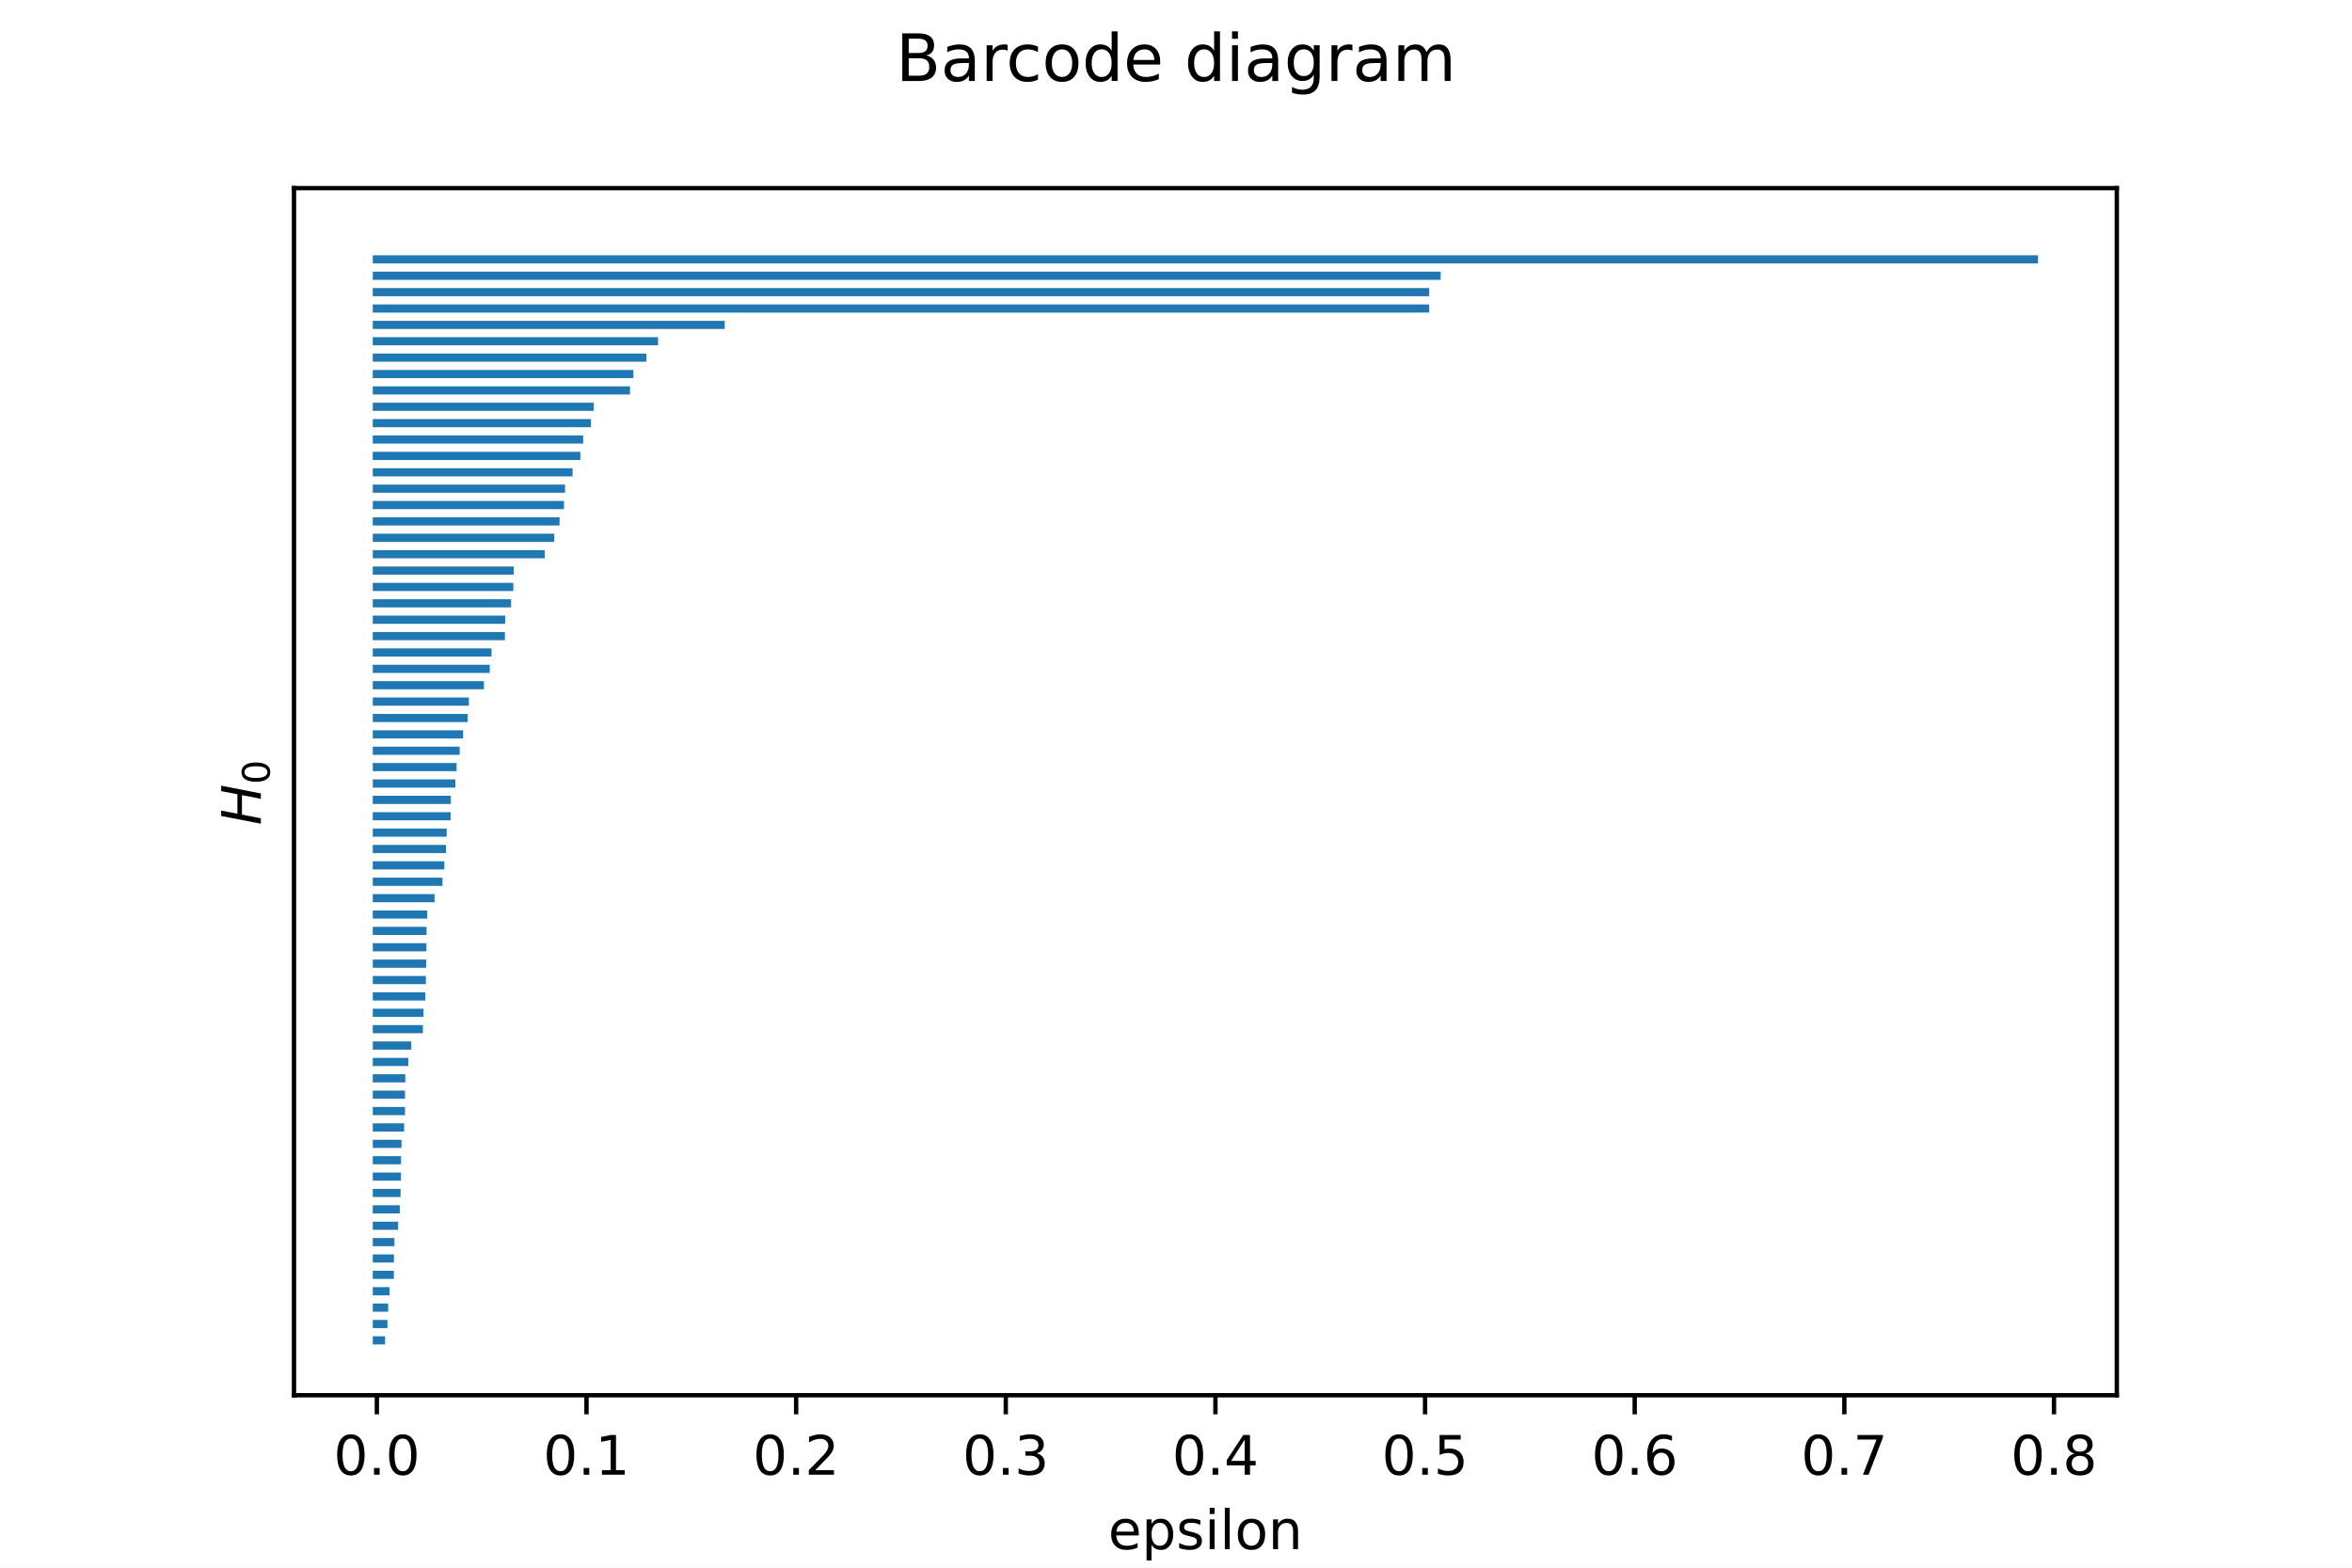
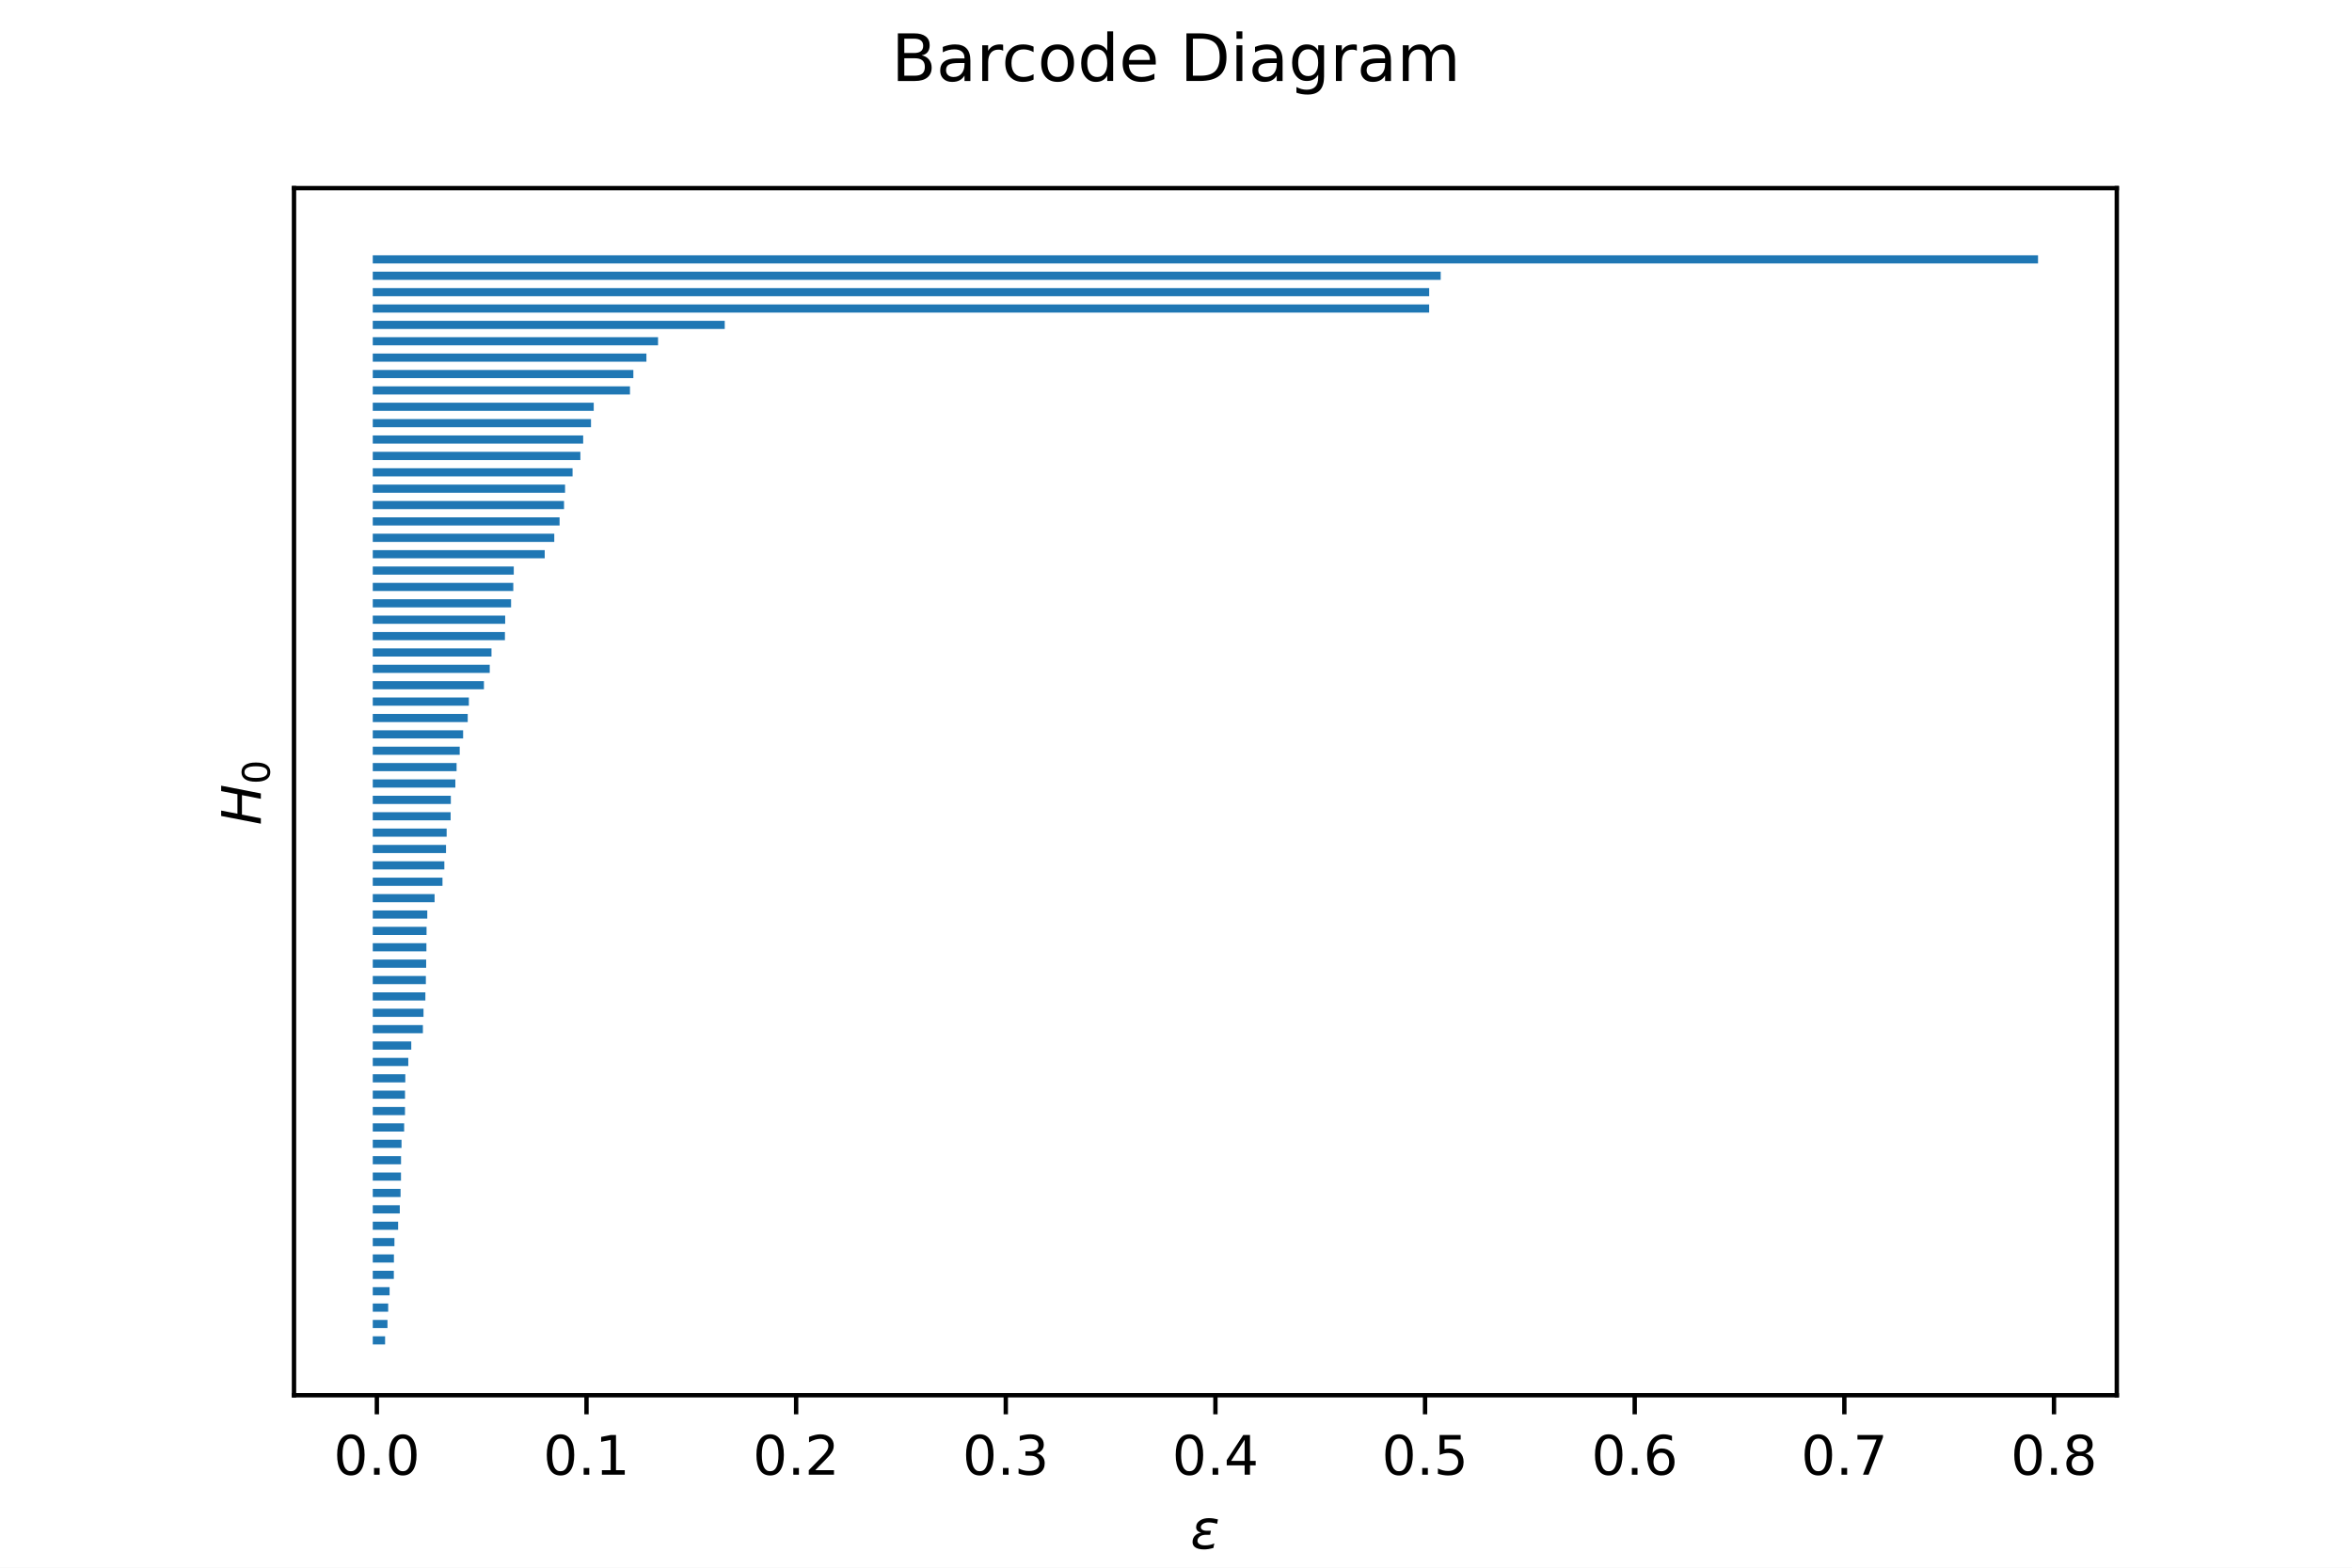
<svg xmlns="http://www.w3.org/2000/svg" xmlns:xlink="http://www.w3.org/1999/xlink" height="230.4pt" stroke-linejoin="round" viewBox="0 0 345.6 230.4" width="345.6pt">
  <defs stroke-linejoin="round">
    <clipPath id="a" stroke-linejoin="round">
      <path d="m54 34.56h334.8v221.76h-334.8z" />
    </clipPath>
    <path id="b" d="m0 0v3.5" stroke="#000" stroke-linejoin="round" stroke-width=".8" />
    <path id="c" d="m31.781 66.406q-7.609 0-11.453-7.5-3.828-7.484-3.828-22.531 0-14.984 3.828-22.484 3.844-7.5 11.453-7.5 7.672 0 11.5 7.5 3.844 7.5 3.844 22.484 0 15.047-3.844 22.531-3.828 7.5-11.5 7.5zm0 7.812q12.266 0 18.734-9.703 6.469-9.688 6.469-28.141 0-18.406-6.469-28.109-6.469-9.688-18.734-9.688-12.25 0-18.719 9.688-6.469 9.703-6.469 28.109 0 18.453 6.469 28.141 6.469 9.703 18.719 9.703z" stroke-linejoin="round" />
    <path id="d" d="m10.688 12.406h10.312v-12.406h-10.312z" stroke-linejoin="round" />
-     <path id="e" d="m56.203 29.594v-4.391h-41.312q.594-9.281 5.594-14.141 5-4.859 13.938-4.859 5.172 0 10.031 1.266 4.859 1.266 9.656 3.812v-8.5q-4.844-2.047-9.922-3.125-5.078-1.078-10.297-1.078-13.094 0-20.734 7.609-7.641 7.625-7.641 20.625 0 13.422 7.25 21.297 7.25 7.891 19.562 7.891 11.031 0 17.453-7.109 6.422-7.094 6.422-19.297zm-8.984 2.641q-.094 7.359-4.125 11.75-4.031 4.406-10.672 4.406-7.516 0-12.031-4.25-4.516-4.25-5.203-11.969z" stroke-linejoin="round" />
-     <path id="f" d="m9.422 54.688h8.984v-54.688h-8.984zm0 21.297h8.984v-11.391h-8.984z" stroke-linejoin="round" />
-     <path id="g" d="m30.609 48.391q-7.219 0-11.422-5.641-4.203-5.641-4.203-15.453 0-9.812 4.172-15.453 4.188-5.641 11.453-5.641 7.188 0 11.375 5.656 4.203 5.672 4.203 15.438 0 9.719-4.203 15.406-4.188 5.688-11.375 5.688zm0 7.609q11.719 0 18.406-7.625 6.703-7.609 6.703-21.078 0-13.422-6.703-21.078-6.688-7.641-18.406-7.641-11.766 0-18.438 7.641-6.656 7.656-6.656 21.078 0 13.469 6.656 21.078 6.672 7.625 18.438 7.625z" stroke-linejoin="round" />
-     <path id="h" d="m34.281 27.484q-10.891 0-15.094-2.484-4.203-2.484-4.203-8.5 0-4.781 3.156-7.594 3.156-2.797 8.562-2.797 7.484 0 12 5.297 4.516 5.297 4.516 14.078v2zm17.922 3.719v-31.203h-8.984v8.297q-3.078-4.969-7.672-7.344-4.594-2.375-11.234-2.375-8.391 0-13.359 4.719-4.953 4.719-4.953 12.625 0 9.219 6.172 13.906 6.188 4.688 18.438 4.688h12.609v.891q0 6.203-4.078 9.594-4.078 3.391-11.453 3.391-4.688 0-9.141-1.125-4.438-1.125-8.531-3.375v8.312q4.922 1.906 9.562 2.844 4.641.953 9.031.953 11.875 0 17.734-6.156 5.859-6.141 5.859-18.641z" stroke-linejoin="round" />
-     <path id="i" d="m41.109 46.297q-1.516.875-3.297 1.281-1.781.422-3.922.422-7.625 0-11.703-4.953-4.078-4.953-4.078-14.234v-28.812h-9.031v54.688h9.031v-8.5q2.844 4.984 7.375 7.391 4.547 2.422 11.047 2.422.922 0 2.047-.125 1.125-.109 2.484-.359z" stroke-linejoin="round" />
-     <path id="j" d="m45.406 46.391v29.594h8.984v-75.984h-8.984v8.203q-2.828-4.875-7.156-7.25-4.312-2.375-10.375-2.375-9.906 0-16.141 7.906-6.219 7.922-6.219 20.812 0 12.891 6.219 20.797 6.234 7.906 16.141 7.906 6.062 0 10.375-2.375 4.328-2.359 7.156-7.234zm-30.609-19.094q0-9.906 4.078-15.547 4.078-5.641 11.203-5.641 7.125 0 11.219 5.641 4.109 5.641 4.109 15.547 0 9.906-4.109 15.547-4.094 5.641-11.219 5.641-7.125 0-11.203-5.641-4.078-5.641-4.078-15.547z" stroke-linejoin="round" />
+     <path id="e" d="m34.281 27.484q-10.891 0-15.094-2.484-4.203-2.484-4.203-8.5 0-4.781 3.156-7.594 3.156-2.797 8.562-2.797 7.484 0 12 5.297 4.516 5.297 4.516 14.078v2zm17.922 3.719v-31.203h-8.984v8.297q-3.078-4.969-7.672-7.344-4.594-2.375-11.234-2.375-8.391 0-13.359 4.719-4.953 4.719-4.953 12.625 0 9.219 6.172 13.906 6.188 4.688 18.438 4.688h12.609v.891q0 6.203-4.078 9.594-4.078 3.391-11.453 3.391-4.688 0-9.141-1.125-4.438-1.125-8.531-3.375v8.312q4.922 1.906 9.562 2.844 4.641.953 9.031.953 11.875 0 17.734-6.156 5.859-6.141 5.859-18.641z" stroke-linejoin="round" />
+     <path id="f" d="m41.109 46.297q-1.516.875-3.297 1.281-1.781.422-3.922.422-7.625 0-11.703-4.953-4.078-4.953-4.078-14.234v-28.812h-9.031v54.688h9.031v-8.5q2.844 4.984 7.375 7.391 4.547 2.422 11.047 2.422.922 0 2.047-.125 1.125-.109 2.484-.359z" stroke-linejoin="round" />
  </defs>
  <g stroke-linejoin="round">
    <path d="m0 288h432v-288h-432z" fill="#fff" transform="scale(.8)" />
    <g>
      <path d="m54 256.32h334.8v-221.76h-334.8z" fill="#fff" stroke-linejoin="round" transform="scale(.8)" />
      <g stroke-linejoin="round">
        <g>
          <use height="100%" stroke="#000" stroke-width=".8" transform="scale(.8)" width="100%" x="69.218" xlink:href="#b" y="256.32" />
          <g transform="matrix(.08 0 0 -.08 49.0133 216.7348)">
            <use height="100%" width="100%" xlink:href="#c" />
            <use height="100%" width="100%" x="63.623" xlink:href="#d" />
            <use height="100%" width="100%" x="95.41" xlink:href="#c" />
          </g>
        </g>
        <g>
          <use height="100%" stroke="#000" stroke-width=".8" transform="scale(.8)" width="100%" x="107.724" xlink:href="#b" y="256.32" />
          <g transform="matrix(.08 0 0 -.08 79.8177 216.7348)">
            <use height="100%" width="100%" xlink:href="#c" />
            <use height="100%" width="100%" x="63.623" xlink:href="#d" />
            <path d="m12.406 8.297h16.109v55.625l-17.531-3.516v8.984l17.438 3.516h9.859v-64.609h16.109v-8.297h-41.984z" height="100%" transform="translate(95.41016)" width="100%" />
          </g>
        </g>
        <g>
          <use height="100%" stroke="#000" stroke-width=".8" transform="scale(.8)" width="100%" x="146.229" xlink:href="#b" y="256.32" />
          <g transform="matrix(.08 0 0 -.08 110.6221 216.7348)">
            <use height="100%" width="100%" xlink:href="#c" />
            <use height="100%" width="100%" x="63.623" xlink:href="#d" />
            <path d="m19.188 8.297h34.422v-8.297h-46.281v8.297q5.609 5.812 15.297 15.594 9.703 9.797 12.188 12.641 4.734 5.312 6.609 9 1.891 3.688 1.891 7.25 0 5.812-4.078 9.469-4.078 3.672-10.625 3.672-4.641 0-9.797-1.609-5.141-1.609-11-4.891v9.969q5.953 2.391 11.125 3.609 5.188 1.219 9.484 1.219 11.328 0 18.062-5.672 6.734-5.656 6.734-15.125 0-4.5-1.688-8.531-1.672-4.016-6.125-9.484-1.219-1.422-7.766-8.188-6.531-6.766-18.453-18.922z" height="100%" transform="translate(95.41016)" width="100%" />
          </g>
        </g>
        <g>
          <use height="100%" stroke="#000" stroke-width=".8" transform="scale(.8)" width="100%" x="184.735" xlink:href="#b" y="256.32" />
          <g transform="matrix(.08 0 0 -.08 141.4265 216.7348)">
            <use height="100%" width="100%" xlink:href="#c" />
            <use height="100%" width="100%" x="63.623" xlink:href="#d" />
            <path d="m40.578 39.312q7.078-1.516 11.047-6.312 3.984-4.781 3.984-11.812 0-10.781-7.422-16.703-7.422-5.906-21.094-5.906-4.578 0-9.438.906-4.859.906-10.031 2.719v9.516q4.094-2.391 8.969-3.609 4.891-1.219 10.219-1.219 9.266 0 14.125 3.656 4.859 3.656 4.859 10.641 0 6.453-4.516 10.078-4.516 3.641-12.562 3.641h-8.5v8.109h8.891q7.266 0 11.125 2.906 3.859 2.906 3.859 8.375 0 5.609-3.984 8.609-3.969 3.016-11.391 3.016-4.062 0-8.703-.891-4.641-.875-10.203-2.719v8.781q5.625 1.562 10.531 2.344 4.906.781 9.25.781 11.234 0 17.766-5.109 6.547-5.094 6.547-13.781 0-6.062-3.469-10.234-3.469-4.172-9.859-5.781z" height="100%" transform="translate(95.41016)" width="100%" />
          </g>
        </g>
        <g>
          <use height="100%" stroke="#000" stroke-width=".8" transform="scale(.8)" width="100%" x="223.24" xlink:href="#b" y="256.32" />
          <g transform="matrix(.08 0 0 -.08 172.2309 216.7348)">
            <use height="100%" width="100%" xlink:href="#c" />
            <use height="100%" width="100%" x="63.623" xlink:href="#d" />
            <path d="m37.797 64.312-24.906-38.922h24.906zm-2.594 8.594h12.406v-47.516h10.406v-8.203h-10.406v-17.188h-9.812v17.188h-32.906v9.516z" height="100%" transform="translate(95.41016)" width="100%" />
          </g>
        </g>
        <g>
          <use height="100%" stroke="#000" stroke-width=".8" transform="scale(.8)" width="100%" x="261.746" xlink:href="#b" y="256.32" />
          <g transform="matrix(.08 0 0 -.08 203.0353 216.7348)">
            <use height="100%" width="100%" xlink:href="#c" />
            <use height="100%" width="100%" x="63.623" xlink:href="#d" />
            <path d="m10.797 72.906h38.719v-8.312h-29.688v-17.859q2.141.734 4.281 1.094 2.156.359 4.312.359 12.203 0 19.328-6.688 7.141-6.688 7.141-18.109 0-11.766-7.328-18.297-7.328-6.516-20.656-6.516-4.594 0-9.359.781-4.75.781-9.828 2.344v9.922q4.391-2.391 9.078-3.562 4.688-1.172 9.906-1.172 8.453 0 13.375 4.438 4.938 4.438 4.938 12.062 0 7.609-4.938 12.047-4.922 4.453-13.375 4.453-3.953 0-7.891-.875-3.922-.875-8.016-2.734z" height="100%" transform="translate(95.41016)" width="100%" />
          </g>
        </g>
        <g>
          <use height="100%" stroke="#000" stroke-width=".8" transform="scale(.8)" width="100%" x="300.251" xlink:href="#b" y="256.32" />
          <g transform="matrix(.08 0 0 -.08 233.8397 216.7348)">
            <use height="100%" width="100%" xlink:href="#c" />
            <use height="100%" width="100%" x="63.623" xlink:href="#d" />
            <path d="m33.016 40.375q-6.641 0-10.531-4.547-3.875-4.531-3.875-12.438 0-7.859 3.875-12.438 3.891-4.562 10.531-4.562 6.641 0 10.516 4.562 3.875 4.578 3.875 12.438 0 7.906-3.875 12.438-3.875 4.547-10.516 4.547zm19.578 30.922v-8.984q-3.719 1.75-7.5 2.672-3.781.938-7.5.938-9.766 0-14.922-6.594-5.141-6.594-5.875-19.922 2.875 4.25 7.219 6.516 4.359 2.266 9.578 2.266 10.984 0 17.359-6.672 6.375-6.656 6.375-18.125 0-11.234-6.641-18.031-6.641-6.781-17.672-6.781-12.656 0-19.344 9.688-6.688 9.703-6.688 28.109 0 17.281 8.203 27.562 8.203 10.281 22.016 10.281 3.719 0 7.5-.734 3.781-.734 7.891-2.188z" height="100%" transform="translate(95.41016)" width="100%" />
          </g>
        </g>
        <g>
          <use height="100%" stroke="#000" stroke-width=".8" transform="scale(.8)" width="100%" x="338.757" xlink:href="#b" y="256.32" />
          <g transform="matrix(.08 0 0 -.08 264.6441 216.7348)">
            <use height="100%" width="100%" xlink:href="#c" />
            <use height="100%" width="100%" x="63.623" xlink:href="#d" />
            <path d="m8.203 72.906h46.875v-4.203l-26.469-68.703h-10.297l24.906 64.594h-35.016z" height="100%" transform="translate(95.41016)" width="100%" />
          </g>
        </g>
        <g>
          <use height="100%" stroke="#000" stroke-width=".8" transform="scale(.8)" width="100%" x="377.262" xlink:href="#b" y="256.32" />
          <g transform="matrix(.08 0 0 -.08 295.4485 216.7348)">
            <use height="100%" width="100%" xlink:href="#c" />
            <use height="100%" width="100%" x="63.623" xlink:href="#d" />
            <path d="m31.781 34.625q-7.031 0-11.062-3.766-4.016-3.766-4.016-10.344 0-6.594 4.016-10.359 4.031-3.766 11.062-3.766 7.031 0 11.078 3.781 4.062 3.797 4.062 10.344 0 6.578-4.031 10.344-4.016 3.766-11.109 3.766zm-9.859 4.188q-6.344 1.562-9.891 5.906-3.531 4.359-3.531 10.609 0 8.734 6.219 13.812 6.234 5.078 17.062 5.078 10.891 0 17.094-5.078 6.203-5.078 6.203-13.812 0-6.25-3.547-10.609-3.531-4.344-9.828-5.906 7.125-1.656 11.094-6.5 3.984-4.828 3.984-11.797 0-10.609-6.469-16.281-6.469-5.656-18.531-5.656-12.047 0-18.531 5.656-6.469 5.672-6.469 16.281 0 6.969 4 11.797 4.016 4.844 11.141 6.5zm-3.609 15.578q0-5.656 3.531-8.828 3.547-3.172 9.938-3.172 6.359 0 9.938 3.172 3.594 3.172 3.594 8.828 0 5.672-3.594 8.844-3.578 3.172-9.938 3.172-6.391 0-9.938-3.172-3.531-3.172-3.531-8.844z" height="100%" transform="translate(95.41016)" width="100%" />
          </g>
        </g>
-         <g transform="matrix(.08 0 0 -.08 162.8306 227.6772)">
-           <use height="100%" width="100%" xlink:href="#e" />
-           <path d="m18.109 8.203v-29h-9.031v75.484h9.031v-8.297q2.844 4.875 7.156 7.234 4.328 2.375 10.328 2.375 9.969 0 16.188-7.906 6.234-7.906 6.234-20.797 0-12.891-6.234-20.812-6.219-7.906-16.188-7.906-6 0-10.328 2.375-4.312 2.375-7.156 7.25zm30.578 19.094q0 9.906-4.078 15.547-4.078 5.641-11.203 5.641-7.141 0-11.219-5.641-4.078-5.641-4.078-15.547 0-9.906 4.078-15.547 4.078-5.641 11.219-5.641 7.125 0 11.203 5.641 4.078 5.641 4.078 15.547z" height="100%" transform="translate(61.52344)" width="100%" />
-           <path d="m44.281 53.078v-8.5q-3.797 1.953-7.906 2.922-4.094.984-8.5.984-6.688 0-10.031-2.047-3.344-2.047-3.344-6.156 0-3.125 2.391-4.906 2.391-1.781 9.625-3.391l3.078-.688q9.562-2.047 13.594-5.781 4.031-3.734 4.031-10.422 0-7.625-6.031-12.078-6.031-4.438-16.578-4.438-4.391 0-9.156.859-4.766.859-10.031 2.562v9.281q4.984-2.594 9.812-3.891 4.828-1.281 9.578-1.281 6.344 0 9.75 2.172 3.422 2.172 3.422 6.125 0 3.656-2.469 5.609-2.453 1.953-10.812 3.766l-3.125.734q-8.344 1.75-12.062 5.391-3.703 3.641-3.703 9.984 0 7.719 5.469 11.906 5.469 4.203 15.531 4.203 4.969 0 9.359-.734 4.406-.719 8.109-2.188z" height="100%" transform="translate(125)" width="100%" />
-           <use height="100%" width="100%" x="177.1" xlink:href="#f" />
-           <path d="m9.422 75.984h8.984v-75.984h-8.984z" height="100%" transform="translate(204.8828)" width="100%" />
-           <use height="100%" width="100%" x="232.666" xlink:href="#g" />
-           <path d="m54.891 33.016v-33.016h-8.984v32.719q0 7.766-3.031 11.609-3.031 3.859-9.078 3.859-7.281 0-11.484-4.641-4.203-4.625-4.203-12.641v-30.906h-9.031v54.688h9.031v-8.5q3.234 4.938 7.594 7.375 4.375 2.438 10.094 2.438 9.422 0 14.25-5.828 4.844-5.828 4.844-17.156z" height="100%" transform="translate(293.8477)" width="100%" />
-         </g>
+         <path d="m19.734 29.5q-5.281 1.172-7.578 4.344-1.703 2.234-1.703 5.266 0 8.297 7.906 13.141 6.25 3.812 15.828 3.812 3.703 0 7.75-.594 4.062-.578 8.594-1.75l-1.562-8.156q-4.484 1.406-8.25 2.047-3.859.641-7.312.641-5.812 0-9.625-2.25-4.594-2.688-4.594-6.594 0-2.594 2.391-4.391 2.844-2.156 8.5-2.156h7.562l-1.406-7.422h-7.234q-6.734 0-10.688-2.484-5.375-3.375-5.375-8.641 0-3.328 2.891-5.516 3.609-2.734 10.984-2.734 4.531 0 8.875.875 4.359.922 8.156 2.734l-1.656-8.359q-4.641-1.359-8.891-2.047-4.25-.688-8.156-.688-11.609 0-17.078 4.453-4.156 3.422-4.156 9.172 0 7.766 5.469 12.547 4.047 3.578 10.359 4.75z" height="100%" transform="matrix(.08 0 0 -.08 174.92 227.6022)" width="100%" />
      </g>
      <g stroke-linejoin="round" transform="matrix(0 -.08 -.08 0 38.33625 121.272)">
        <path d="m16.891 72.906h9.922l-5.812-29.891h35.781l5.812 29.891h9.922l-14.219-72.906h-9.906l6.781 34.719h-35.781l-6.797-34.719h-9.906z" height="100%" transform="translate(0 .09375)" width="100%" />
        <use height="100%" transform="matrix(.7 0 0 .7 75.19531 -16.3125)" width="100%" xlink:href="#c" />
      </g>
      <g fill="none" stroke-linecap="square" transform="scale(.8)">
        <path clip-path="url(#a)" d="m69.218 246.24h.764" stroke="#1f77b4" stroke-linejoin="round" stroke-width="1.5" />
        <path clip-path="url(#a)" d="m69.218 243.231h1.2" stroke="#1f77b4" stroke-linejoin="round" stroke-width="1.5" />
        <path clip-path="url(#a)" d="m69.218 240.222h1.33" stroke="#1f77b4" stroke-linejoin="round" stroke-width="1.5" />
        <path clip-path="url(#a)" d="m69.218 237.213h1.589" stroke="#1f77b4" stroke-linejoin="round" stroke-width="1.5" />
        <path clip-path="url(#a)" d="m69.218 234.204h2.368" stroke="#1f77b4" stroke-linejoin="round" stroke-width="1.5" />
        <path clip-path="url(#a)" d="m69.218 231.195h2.386" stroke="#1f77b4" stroke-linejoin="round" stroke-width="1.5" />
        <path clip-path="url(#a)" d="m69.218 228.186h2.48" stroke="#1f77b4" stroke-linejoin="round" stroke-width="1.5" />
        <path clip-path="url(#a)" d="m69.218 225.177h3.156" stroke="#1f77b4" stroke-linejoin="round" stroke-width="1.5" />
        <path clip-path="url(#a)" d="m69.218 222.168h3.463" stroke="#1f77b4" stroke-linejoin="round" stroke-width="1.5" />
        <path clip-path="url(#a)" d="m69.218 219.159h3.605" stroke="#1f77b4" stroke-linejoin="round" stroke-width="1.5" />
        <path clip-path="url(#a)" d="m69.218 216.15h3.681" stroke="#1f77b4" stroke-linejoin="round" stroke-width="1.5" />
        <path clip-path="url(#a)" d="m69.218 213.141h3.691" stroke="#1f77b4" stroke-linejoin="round" stroke-width="1.5" />
        <path clip-path="url(#a)" d="m69.218 210.133h3.782" stroke="#1f77b4" stroke-linejoin="round" stroke-width="1.5" />
        <path clip-path="url(#a)" d="m69.218 207.124h4.263" stroke="#1f77b4" stroke-linejoin="round" stroke-width="1.5" />
        <path clip-path="url(#a)" d="m69.218 204.115h4.417" stroke="#1f77b4" stroke-linejoin="round" stroke-width="1.5" />
        <path clip-path="url(#a)" d="m69.218 201.106h4.423" stroke="#1f77b4" stroke-linejoin="round" stroke-width="1.5" />
        <path clip-path="url(#a)" d="m69.218 198.097h4.475" stroke="#1f77b4" stroke-linejoin="round" stroke-width="1.5" />
        <path clip-path="url(#a)" d="m69.218 195.088h5.021" stroke="#1f77b4" stroke-linejoin="round" stroke-width="1.5" />
        <path clip-path="url(#a)" d="m69.218 192.079h5.569" stroke="#1f77b4" stroke-linejoin="round" stroke-width="1.5" />
        <path clip-path="url(#a)" d="m69.218 189.07h7.704" stroke="#1f77b4" stroke-linejoin="round" stroke-width="1.5" />
        <path clip-path="url(#a)" d="m69.218 186.061h7.82" stroke="#1f77b4" stroke-linejoin="round" stroke-width="1.5" />
        <path clip-path="url(#a)" d="m69.218 183.052h8.161" stroke="#1f77b4" stroke-linejoin="round" stroke-width="1.5" />
        <path clip-path="url(#a)" d="m69.218 180.043h8.252" stroke="#1f77b4" stroke-linejoin="round" stroke-width="1.5" />
        <path clip-path="url(#a)" d="m69.218 177.034h8.306" stroke="#1f77b4" stroke-linejoin="round" stroke-width="1.5" />
        <path clip-path="url(#a)" d="m69.218 174.025h8.353" stroke="#1f77b4" stroke-linejoin="round" stroke-width="1.5" />
        <path clip-path="url(#a)" d="m69.218 171.016h8.378" stroke="#1f77b4" stroke-linejoin="round" stroke-width="1.5" />
        <path clip-path="url(#a)" d="m69.218 168.007h8.511" stroke="#1f77b4" stroke-linejoin="round" stroke-width="1.5" />
        <path clip-path="url(#a)" d="m69.218 164.998h9.855" stroke="#1f77b4" stroke-linejoin="round" stroke-width="1.5" />
        <path clip-path="url(#a)" d="m69.218 161.989h11.305" stroke="#1f77b4" stroke-linejoin="round" stroke-width="1.5" />
        <path clip-path="url(#a)" d="m69.218 158.98h11.646" stroke="#1f77b4" stroke-linejoin="round" stroke-width="1.5" />
        <path clip-path="url(#a)" d="m69.218 155.971h11.954" stroke="#1f77b4" stroke-linejoin="round" stroke-width="1.5" />
        <path clip-path="url(#a)" d="m69.218 152.962h12.07" stroke="#1f77b4" stroke-linejoin="round" stroke-width="1.5" />
        <path clip-path="url(#a)" d="m69.218 149.953h12.801" stroke="#1f77b4" stroke-linejoin="round" stroke-width="1.5" />
        <path clip-path="url(#a)" d="m69.218 146.944h12.837" stroke="#1f77b4" stroke-linejoin="round" stroke-width="1.5" />
        <path clip-path="url(#a)" d="m69.218 143.936h13.668" stroke="#1f77b4" stroke-linejoin="round" stroke-width="1.5" />
        <path clip-path="url(#a)" d="m69.218 140.927h13.895" stroke="#1f77b4" stroke-linejoin="round" stroke-width="1.5" />
        <path clip-path="url(#a)" d="m69.218 137.918h14.47" stroke="#1f77b4" stroke-linejoin="round" stroke-width="1.5" />
        <path clip-path="url(#a)" d="m69.218 134.909h15.095" stroke="#1f77b4" stroke-linejoin="round" stroke-width="1.5" />
        <path clip-path="url(#a)" d="m69.218 131.9h15.94" stroke="#1f77b4" stroke-linejoin="round" stroke-width="1.5" />
        <path clip-path="url(#a)" d="m69.218 128.891h16.148" stroke="#1f77b4" stroke-linejoin="round" stroke-width="1.5" />
        <path clip-path="url(#a)" d="m69.218 125.882h18.917" stroke="#1f77b4" stroke-linejoin="round" stroke-width="1.5" />
        <path clip-path="url(#a)" d="m69.218 122.873h19.986" stroke="#1f77b4" stroke-linejoin="round" stroke-width="1.5" />
        <path clip-path="url(#a)" d="m69.218 119.864h20.305" stroke="#1f77b4" stroke-linejoin="round" stroke-width="1.5" />
        <path clip-path="url(#a)" d="m69.218 116.855h22.773" stroke="#1f77b4" stroke-linejoin="round" stroke-width="1.5" />
        <path clip-path="url(#a)" d="m69.218 113.846h22.818" stroke="#1f77b4" stroke-linejoin="round" stroke-width="1.5" />
        <path clip-path="url(#a)" d="m69.218 110.837h23.903" stroke="#1f77b4" stroke-linejoin="round" stroke-width="1.5" />
        <path clip-path="url(#a)" d="m69.218 107.828h24.311" stroke="#1f77b4" stroke-linejoin="round" stroke-width="1.5" />
        <path clip-path="url(#a)" d="m69.218 104.819h24.398" stroke="#1f77b4" stroke-linejoin="round" stroke-width="1.5" />
        <path clip-path="url(#a)" d="m69.218 101.81h30.083" stroke="#1f77b4" stroke-linejoin="round" stroke-width="1.5" />
        <path clip-path="url(#a)" d="m69.218 98.801h31.837" stroke="#1f77b4" stroke-linejoin="round" stroke-width="1.5" />
        <path clip-path="url(#a)" d="m69.218 95.792h32.812" stroke="#1f77b4" stroke-linejoin="round" stroke-width="1.5" />
        <path clip-path="url(#a)" d="m69.218 92.783h33.629" stroke="#1f77b4" stroke-linejoin="round" stroke-width="1.5" />
        <path clip-path="url(#a)" d="m69.218 89.774h33.819" stroke="#1f77b4" stroke-linejoin="round" stroke-width="1.5" />
        <path clip-path="url(#a)" d="m69.218 86.765h35.197" stroke="#1f77b4" stroke-linejoin="round" stroke-width="1.5" />
        <path clip-path="url(#a)" d="m69.218 83.756h36.632" stroke="#1f77b4" stroke-linejoin="round" stroke-width="1.5" />
        <path clip-path="url(#a)" d="m69.218 80.747h37.146" stroke="#1f77b4" stroke-linejoin="round" stroke-width="1.5" />
        <path clip-path="url(#a)" d="m69.218 77.739h38.583" stroke="#1f77b4" stroke-linejoin="round" stroke-width="1.5" />
        <path clip-path="url(#a)" d="m69.218 74.73h39.085" stroke="#1f77b4" stroke-linejoin="round" stroke-width="1.5" />
        <path clip-path="url(#a)" d="m69.218 71.721h45.742" stroke="#1f77b4" stroke-linejoin="round" stroke-width="1.5" />
        <path clip-path="url(#a)" d="m69.218 68.712h46.362" stroke="#1f77b4" stroke-linejoin="round" stroke-width="1.5" />
        <path clip-path="url(#a)" d="m69.218 65.703h48.761" stroke="#1f77b4" stroke-linejoin="round" stroke-width="1.5" />
        <path clip-path="url(#a)" d="m69.218 62.694h50.896" stroke="#1f77b4" stroke-linejoin="round" stroke-width="1.5" />
        <path clip-path="url(#a)" d="m69.218 59.685h63.148" stroke="#1f77b4" stroke-linejoin="round" stroke-width="1.5" />
        <path clip-path="url(#a)" d="m69.218 56.676h192.529" stroke="#1f77b4" stroke-linejoin="round" stroke-width="1.5" />
        <path clip-path="url(#a)" d="m69.218 53.667h192.534" stroke="#1f77b4" stroke-linejoin="round" stroke-width="1.5" />
        <path clip-path="url(#a)" d="m69.218 50.658h194.649" stroke="#1f77b4" stroke-linejoin="round" stroke-width="1.5" />
        <path clip-path="url(#a)" d="m69.218 47.649h304.364" stroke="#1f77b4" stroke-linejoin="round" stroke-width="1.5" />
        <path d="m54 256.32v-221.76" stroke="#000" stroke-linejoin="miter" stroke-width=".8" />
        <path d="m388.8 256.32v-221.76" stroke="#000" stroke-linejoin="miter" stroke-width=".8" />
        <path d="m54 256.32h334.8" stroke="#000" stroke-linejoin="miter" stroke-width=".8" />
        <path d="m54 34.56h334.8" stroke="#000" stroke-linejoin="miter" stroke-width=".8" />
      </g>
    </g>
-     <g transform="matrix(.096 0 0 -.096 131.6378 11.9025)">
+     <g transform="matrix(.096 0 0 -.096 130.989 11.9025)">
      <path d="m19.672 34.812v-26.703h15.828q7.953 0 11.781 3.297 3.844 3.297 3.844 10.078 0 6.844-3.844 10.078-3.828 3.25-11.781 3.25zm0 29.984v-21.969h14.609q7.219 0 10.75 2.703 3.547 2.719 3.547 8.281 0 5.516-3.547 8.25-3.531 2.734-10.75 2.734zm-9.859 8.109h25.203q11.281 0 17.375-4.688 6.109-4.688 6.109-13.328 0-6.703-3.125-10.656-3.125-3.953-9.188-4.922 7.281-1.562 11.312-6.531 4.031-4.953 4.031-12.375 0-9.766-6.641-15.094-6.641-5.312-18.906-5.312h-26.172z" height="100%" width="100%" />
-       <use height="100%" width="100%" x="68.604" xlink:href="#h" />
-       <use height="100%" width="100%" x="129.883" xlink:href="#i" />
+       <use height="100%" width="100%" x="68.604" xlink:href="#e" />
+       <use height="100%" width="100%" x="129.883" xlink:href="#f" />
      <path d="m48.781 52.594v-8.406q-3.812 2.109-7.641 3.156-3.828 1.047-7.734 1.047-8.75 0-13.594-5.547-4.828-5.531-4.828-15.547 0-10.016 4.828-15.562 4.844-5.531 13.594-5.531 3.906 0 7.734 1.047 3.828 1.047 7.641 3.156v-8.312q-3.766-1.75-7.797-2.625-4.016-.891-8.562-.891-12.359 0-19.641 7.766-7.266 7.766-7.266 20.953 0 13.375 7.344 21.031 7.359 7.672 20.156 7.672 4.141 0 8.094-.859 3.953-.844 7.672-2.547z" height="100%" transform="translate(168.7461)" width="100%" />
-       <use height="100%" width="100%" x="223.727" xlink:href="#g" />
-       <use height="100%" width="100%" x="284.908" xlink:href="#j" />
-       <use height="100%" width="100%" x="348.385" xlink:href="#e" />
-       <use height="100%" width="100%" x="441.695" xlink:href="#j" />
-       <use height="100%" width="100%" x="505.172" xlink:href="#f" />
-       <use height="100%" width="100%" x="532.955" xlink:href="#h" />
-       <path d="m45.406 27.984q0 9.766-4.031 15.125-4.016 5.375-11.297 5.375-7.219 0-11.25-5.375-4.031-5.359-4.031-15.125 0-9.719 4.031-15.094 4.031-5.375 11.25-5.375 7.281 0 11.297 5.375 4.031 5.375 4.031 15.094zm8.984-21.203q0-13.953-6.203-20.766-6.188-6.812-18.984-6.812-4.734 0-8.938.703-4.203.703-8.156 2.172v8.734q3.953-2.141 7.812-3.156 3.859-1.031 7.859-1.031 8.844 0 13.234 4.609 4.391 4.609 4.391 13.938v4.453q-2.781-4.844-7.125-7.234-4.344-2.391-10.406-2.391-10.047 0-16.203 7.656-6.156 7.672-6.156 20.328 0 12.688 6.156 20.344 6.156 7.672 16.203 7.672 6.062 0 10.406-2.391 4.344-2.391 7.125-7.219v8.297h8.984z" height="100%" transform="translate(594.2344)" width="100%" />
-       <use height="100%" width="100%" x="657.711" xlink:href="#i" />
-       <use height="100%" width="100%" x="698.824" xlink:href="#h" />
-       <path d="m52 44.188q3.375 6.062 8.062 8.938 4.688 2.875 11.031 2.875 8.547 0 13.188-5.984 4.641-5.969 4.641-17v-33.016h-9.031v32.719q0 7.859-2.797 11.656-2.781 3.812-8.484 3.812-6.984 0-11.047-4.641-4.047-4.625-4.047-12.641v-30.906h-9.031v32.719q0 7.906-2.781 11.688-2.781 3.781-8.594 3.781-6.891 0-10.953-4.656-4.047-4.656-4.047-12.625v-30.906h-9.031v54.688h9.031v-8.5q3.078 5.031 7.375 7.422 4.297 2.391 10.203 2.391 5.969 0 10.141-3.031 4.172-3.016 6.172-8.781z" height="100%" transform="translate(760.1035)" width="100%" />
+       <path d="m30.609 48.391q-7.219 0-11.422-5.641-4.203-5.641-4.203-15.453 0-9.812 4.172-15.453 4.188-5.641 11.453-5.641 7.188 0 11.375 5.656 4.203 5.672 4.203 15.438 0 9.719-4.203 15.406-4.188 5.688-11.375 5.688zm0 7.609q11.719 0 18.406-7.625 6.703-7.609 6.703-21.078 0-13.422-6.703-21.078-6.688-7.641-18.406-7.641-11.766 0-18.438 7.641-6.656 7.656-6.656 21.078 0 13.469 6.656 21.078 6.672 7.625 18.438 7.625z" height="100%" transform="translate(223.7266)" width="100%" />
+       <path d="m45.406 46.391v29.594h8.984v-75.984h-8.984v8.203q-2.828-4.875-7.156-7.25-4.312-2.375-10.375-2.375-9.906 0-16.141 7.906-6.219 7.922-6.219 20.812 0 12.891 6.219 20.797 6.234 7.906 16.141 7.906 6.062 0 10.375-2.375 4.328-2.359 7.156-7.234zm-30.609-19.094q0-9.906 4.078-15.547 4.078-5.641 11.203-5.641 7.125 0 11.219 5.641 4.109 5.641 4.109 15.547 0 9.906-4.109 15.547-4.094 5.641-11.219 5.641-7.125 0-11.203-5.641-4.078-5.641-4.078-15.547z" height="100%" transform="translate(284.9082)" width="100%" />
+       <path d="m56.203 29.594v-4.391h-41.312q.594-9.281 5.594-14.141 5-4.859 13.938-4.859 5.172 0 10.031 1.266 4.859 1.266 9.656 3.812v-8.5q-4.844-2.047-9.922-3.125-5.078-1.078-10.297-1.078-13.094 0-20.734 7.609-7.641 7.625-7.641 20.625 0 13.422 7.25 21.297 7.25 7.891 19.562 7.891 11.031 0 17.453-7.109 6.422-7.094 6.422-19.297zm-8.984 2.641q-.094 7.359-4.125 11.75-4.031 4.406-10.672 4.406-7.516 0-12.031-4.25-4.516-4.25-5.203-11.969z" height="100%" transform="translate(348.3848)" width="100%" />
+       <path d="m19.672 64.797v-56.688h11.922q15.094 0 22.094 6.828 7 6.844 7 21.594 0 14.641-7 21.453-7 6.812-22.094 6.812zm-9.859 8.109h20.266q21.188 0 31.094-8.812 9.922-8.812 9.922-27.562 0-18.859-9.969-27.703-9.953-8.828-31.047-8.828h-20.266z" height="100%" transform="translate(441.6953)" width="100%" />
+       <path d="m9.422 54.688h8.984v-54.688h-8.984zm0 21.297h8.984v-11.391h-8.984z" height="100%" transform="translate(518.6973)" width="100%" />
+       <use height="100%" width="100%" x="546.48" xlink:href="#e" />
+       <path d="m45.406 27.984q0 9.766-4.031 15.125-4.016 5.375-11.297 5.375-7.219 0-11.25-5.375-4.031-5.359-4.031-15.125 0-9.719 4.031-15.094 4.031-5.375 11.25-5.375 7.281 0 11.297 5.375 4.031 5.375 4.031 15.094zm8.984-21.203q0-13.953-6.203-20.766-6.188-6.812-18.984-6.812-4.734 0-8.938.703-4.203.703-8.156 2.172v8.734q3.953-2.141 7.812-3.156 3.859-1.031 7.859-1.031 8.844 0 13.234 4.609 4.391 4.609 4.391 13.938v4.453q-2.781-4.844-7.125-7.234-4.344-2.391-10.406-2.391-10.047 0-16.203 7.656-6.156 7.672-6.156 20.328 0 12.688 6.156 20.344 6.156 7.672 16.203 7.672 6.062 0 10.406-2.391 4.344-2.391 7.125-7.219v8.297h8.984z" height="100%" transform="translate(607.7598)" width="100%" />
+       <use height="100%" width="100%" x="671.236" xlink:href="#f" />
+       <use height="100%" width="100%" x="712.35" xlink:href="#e" />
+       <path d="m52 44.188q3.375 6.062 8.062 8.938 4.688 2.875 11.031 2.875 8.547 0 13.188-5.984 4.641-5.969 4.641-17v-33.016h-9.031v32.719q0 7.859-2.797 11.656-2.781 3.812-8.484 3.812-6.984 0-11.047-4.641-4.047-4.625-4.047-12.641v-30.906h-9.031v32.719q0 7.906-2.781 11.688-2.781 3.781-8.594 3.781-6.891 0-10.953-4.656-4.047-4.656-4.047-12.625v-30.906h-9.031v54.688h9.031v-8.5q3.078 5.031 7.375 7.422 4.297 2.391 10.203 2.391 5.969 0 10.141-3.031 4.172-3.016 6.172-8.781z" height="100%" transform="translate(773.6289)" width="100%" />
    </g>
  </g>
</svg>
